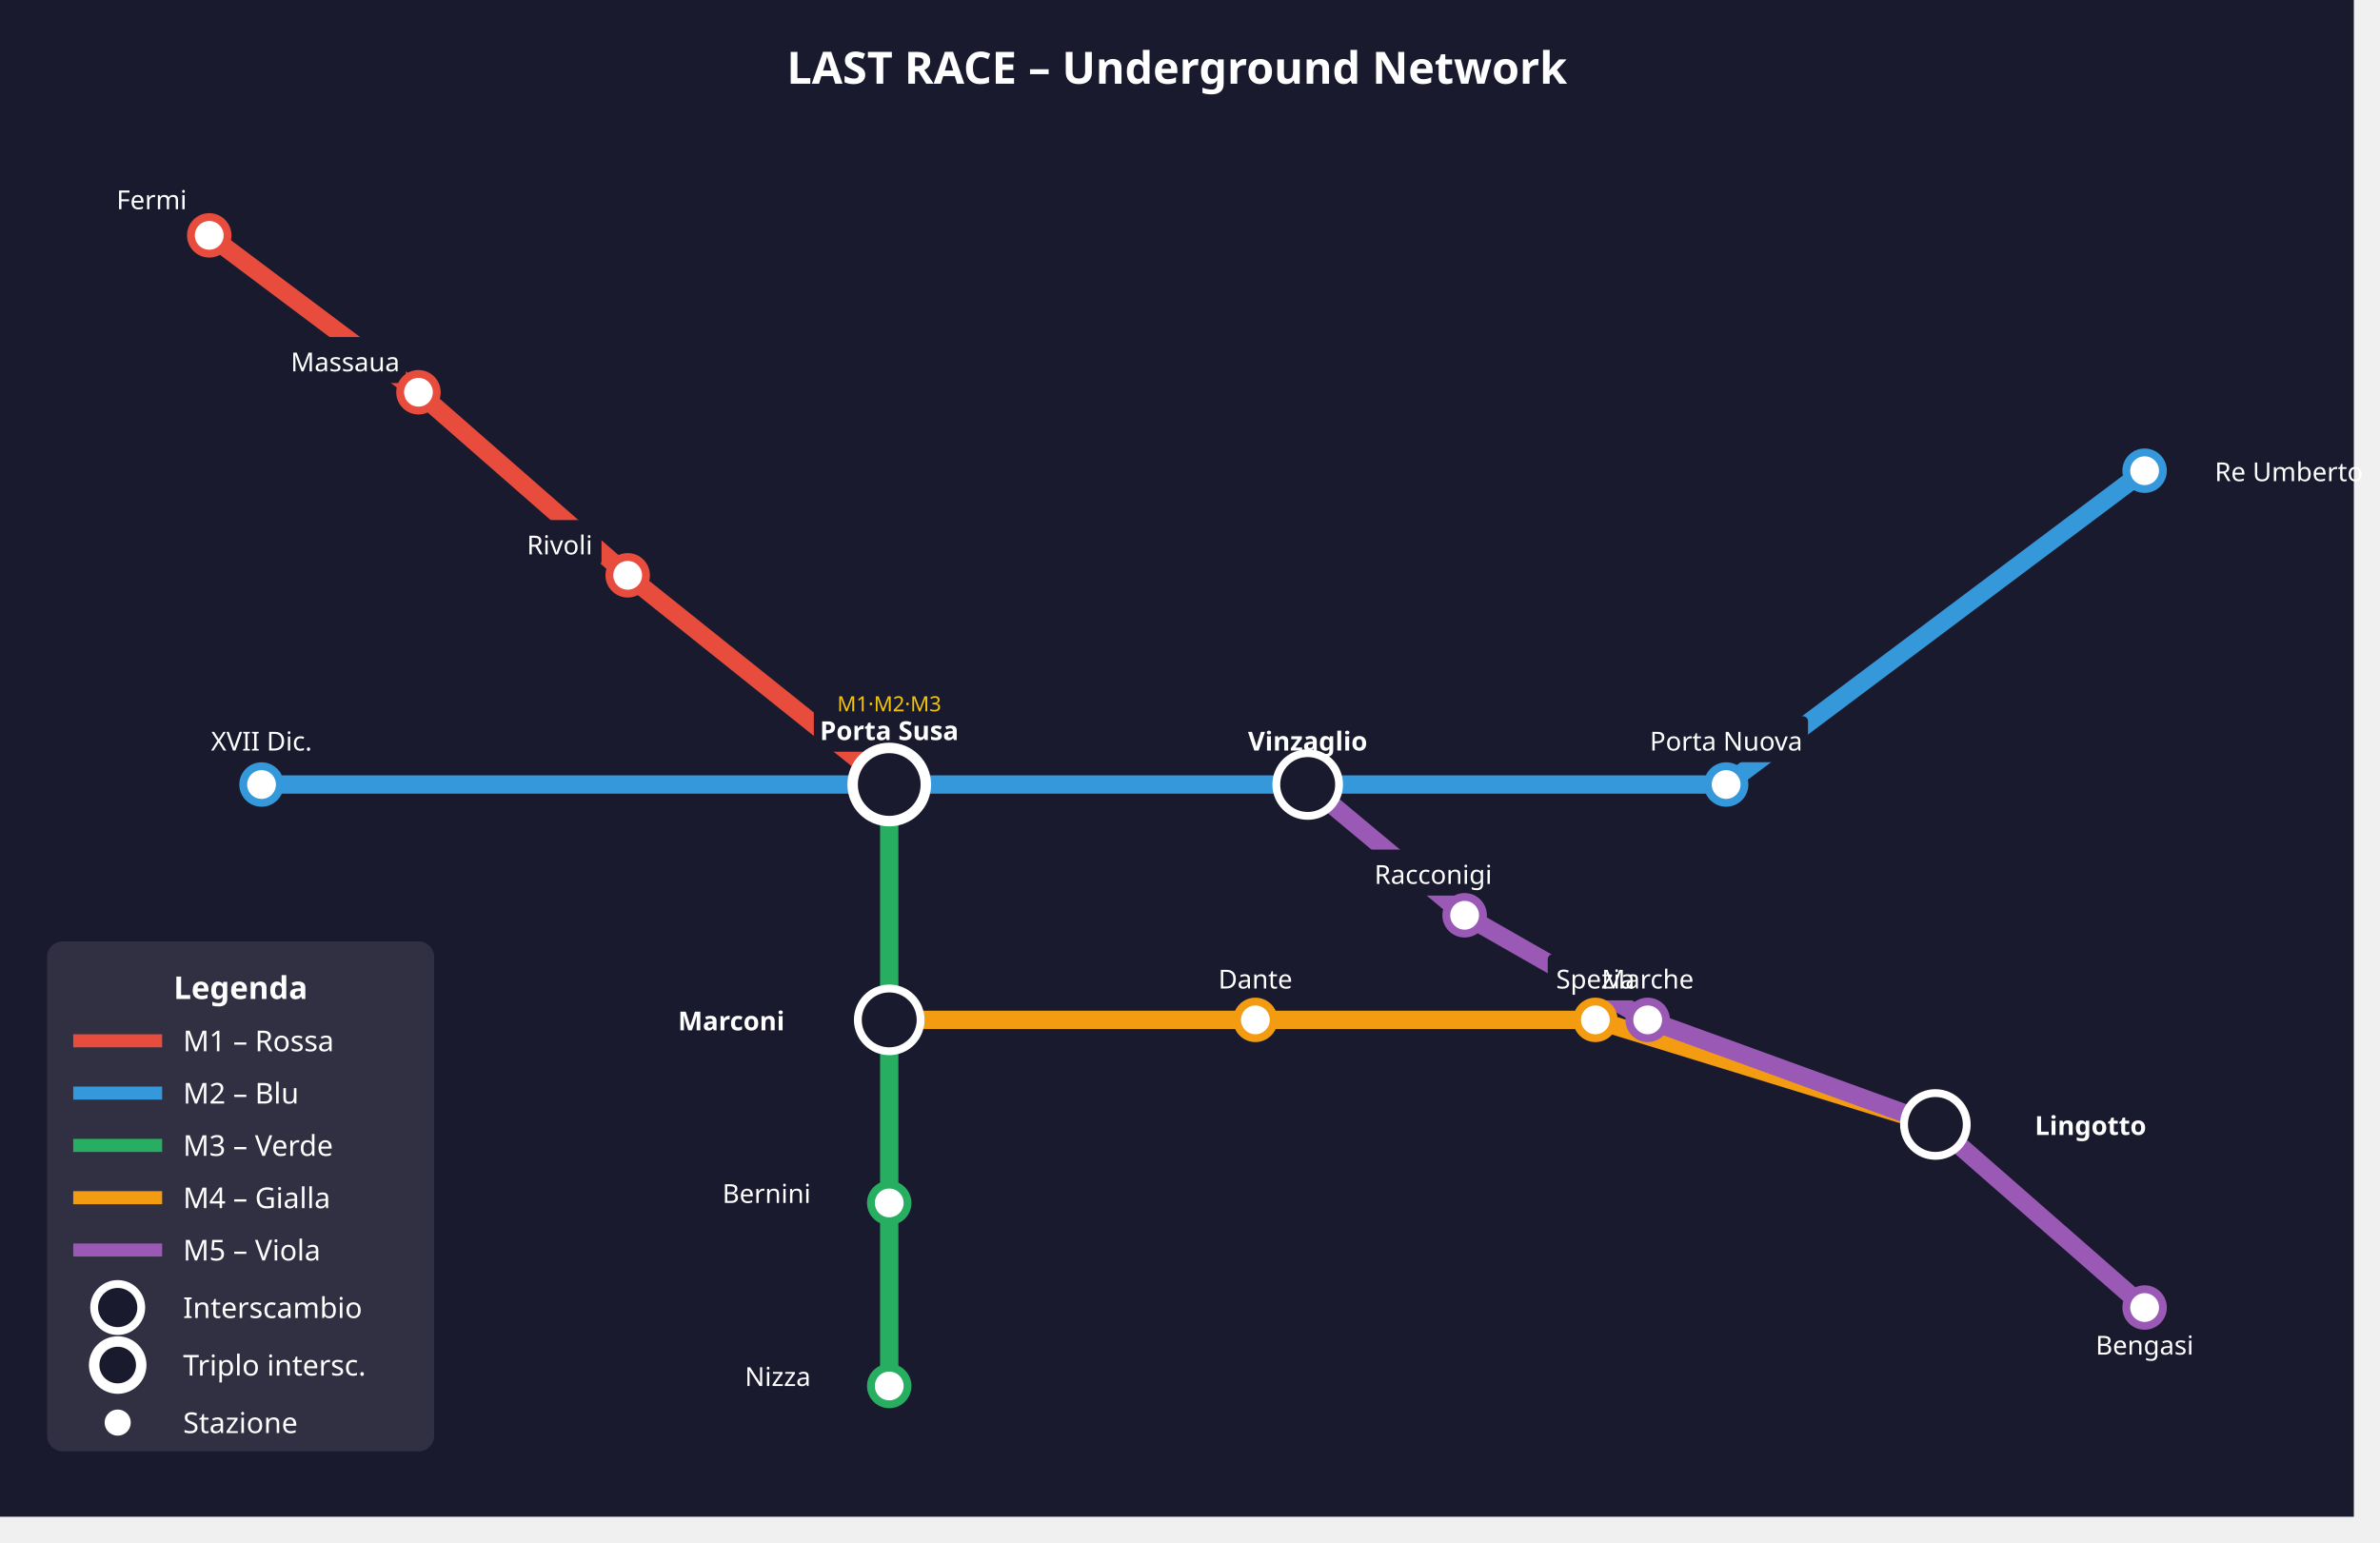
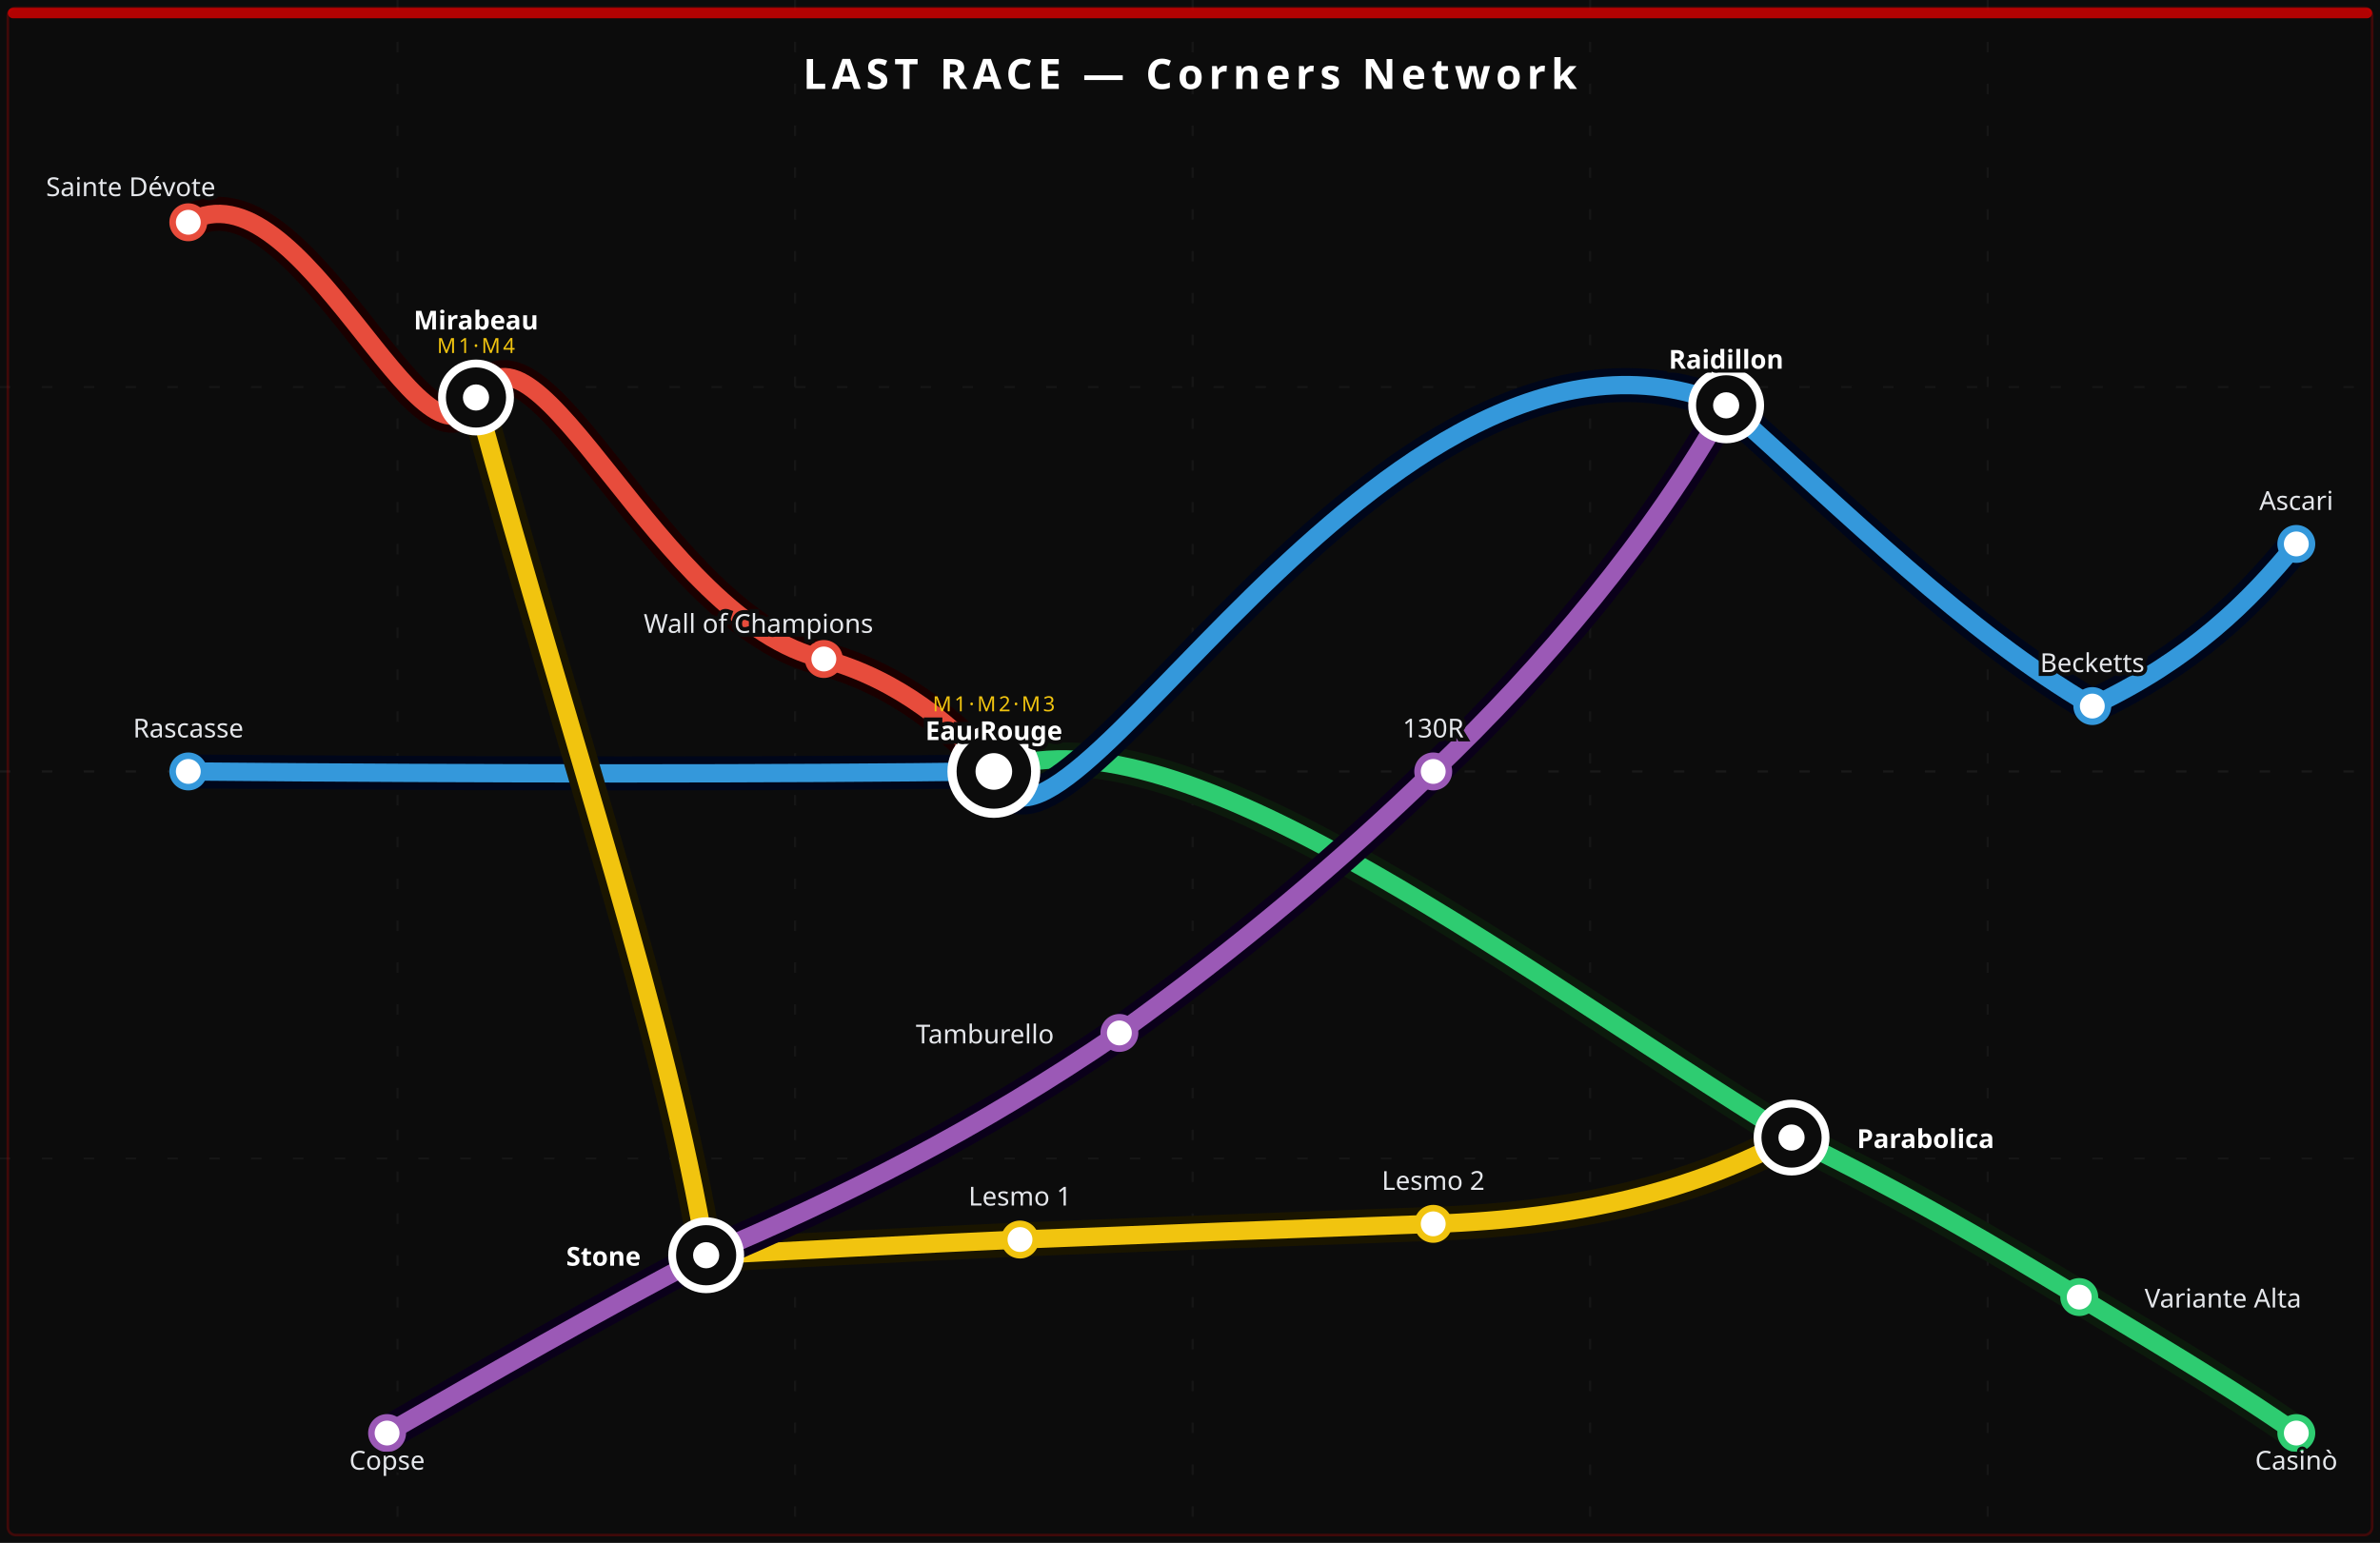
- <svg xmlns="http://www.w3.org/2000/svg" viewBox="0 0 910 590" font-family="system-ui, sans-serif" style="">
-   <defs>
-     <mask id="imagine-text-gaps-np3ina" maskUnits="userSpaceOnUse">
-       <rect x="0" y="0" width="910" height="590" fill="white" />
-       <rect x="302.435" y="11.453" width="296.751" height="26.256" fill="black" rx="2" />
-       <rect x="41.693" y="66.872" width="32.654" height="17.601" fill="black" rx="2" />
-       <rect x="108.815" y="128.872" width="46.369" height="17.601" fill="black" rx="2" />
-       <rect x="198.06" y="198.872" width="31.927" height="17.601" fill="black" rx="2" />
-       <rect x="76.584" y="273.872" width="45.901" height="17.601" fill="black" rx="2" />
-       <rect x="842.81" y="170.872" width="61.252" height="17.601" fill="black" rx="2" />
-       <rect x="275.417" y="446.872" width="38.625" height="17.601" fill="black" rx="2" />
-       <rect x="281.986" y="516.872" width="32.014" height="17.601" fill="black" rx="2" />
-       <rect x="462.814" y="364.872" width="35.31" height="17.601" fill="black" rx="2" />
-       <rect x="591.781" y="364.872" width="36.439" height="17.601" fill="black" rx="2" />
-       <rect x="522.739" y="324.872" width="50.572" height="17.601" fill="black" rx="2" />
-       <rect x="609.482" y="364.872" width="41.979" height="17.601" fill="black" rx="2" />
-       <rect x="798.883" y="504.872" width="42.284" height="17.601" fill="black" rx="2" />
-       <rect x="311.174" y="269.872" width="58.452" height="17.601" fill="black" rx="2" />
-       <rect x="317.018" y="261.345" width="46.59" height="15.128" fill="black" rx="2" />
-       <rect x="472.923" y="273.872" width="52.991" height="17.601" fill="black" rx="2" />
-       <rect x="628.691" y="273.872" width="62.617" height="17.601" fill="black" rx="2" />
-       <rect x="257.322" y="380.872" width="47.53" height="17.601" fill="black" rx="2" />
-       <rect x="774" y="420.872" width="48.203" height="17.601" fill="black" rx="2" />
-       <rect x="64.159" y="367.635" width="56.635" height="18.838" fill="black" rx="2" />
-       <rect x="66" y="387.635" width="63.518" height="18.838" fill="black" rx="2" />
-       <rect x="66" y="407.635" width="50.504" height="18.838" fill="black" rx="2" />
-       <rect x="66" y="427.635" width="63.669" height="18.838" fill="black" rx="2" />
-       <rect x="66" y="447.635" width="62.617" height="18.838" fill="black" rx="2" />
-       <rect x="66" y="467.635" width="60.089" height="18.838" fill="black" rx="2" />
-       <rect x="66" y="489.635" width="71.786" height="18.838" fill="black" rx="2" />
-       <rect x="64.764" y="511.635" width="73.492" height="18.838" fill="black" rx="2" />
-       <rect x="66" y="533.635" width="49.279" height="18.838" fill="black" rx="2" />
-     </mask>
-   </defs>
-   <rect width="900" height="580" fill="#1a1a2e" style="fill:rgb(26, 26, 46);stroke:none;color:rgb(0, 0, 0);stroke-width:1px;stroke-linecap:butt;stroke-linejoin:miter;opacity:1;font-family:system-ui, sans-serif;font-size:16px;font-weight:400;text-anchor:start;dominant-baseline:auto" />
-   <text x="450" y="32" text-anchor="middle" fill="white" font-size="17" font-weight="700" style="fill:rgb(255, 255, 255);stroke:none;color:rgb(0, 0, 0);stroke-width:1px;stroke-linecap:butt;stroke-linejoin:miter;opacity:1;font-family:system-ui, sans-serif;font-size:17px;font-weight:700;text-anchor:middle;dominant-baseline:auto">LAST RACE – Underground Network</text>
-   <polyline points="80,90 160,150 240,220 340,300" fill="none" stroke="#e74c3c" stroke-width="7" stroke-linecap="round" stroke-linejoin="round" mask="url(#imagine-text-gaps-np3ina)" style="fill:none;stroke:rgb(231, 76, 60);color:rgb(0, 0, 0);stroke-width:7px;stroke-linecap:round;stroke-linejoin:round;opacity:1;font-family:system-ui, sans-serif;font-size:16px;font-weight:400;text-anchor:start;dominant-baseline:auto" />
-   <polyline points="100,300 340,300 500,300 660,300 820,180" fill="none" stroke="#3498db" stroke-width="7" stroke-linecap="round" stroke-linejoin="round" mask="url(#imagine-text-gaps-np3ina)" style="fill:none;stroke:rgb(52, 152, 219);color:rgb(0, 0, 0);stroke-width:7px;stroke-linecap:round;stroke-linejoin:round;opacity:1;font-family:system-ui, sans-serif;font-size:16px;font-weight:400;text-anchor:start;dominant-baseline:auto" />
-   <polyline points="340,300 340,390 340,460 340,530" fill="none" stroke="#27ae60" stroke-width="7" stroke-linecap="round" stroke-linejoin="round" style="fill:none;stroke:rgb(39, 174, 96);color:rgb(0, 0, 0);stroke-width:7px;stroke-linecap:round;stroke-linejoin:round;opacity:1;font-family:system-ui, sans-serif;font-size:16px;font-weight:400;text-anchor:start;dominant-baseline:auto" />
-   <polyline points="340,390 480,390 610,390 740,430" fill="none" stroke="#f39c12" stroke-width="7" stroke-linecap="round" stroke-linejoin="round" style="fill:none;stroke:rgb(243, 156, 18);color:rgb(0, 0, 0);stroke-width:7px;stroke-linecap:round;stroke-linejoin:round;opacity:1;font-family:system-ui, sans-serif;font-size:16px;font-weight:400;text-anchor:start;dominant-baseline:auto" />
-   <polyline points="500,300 560,350 630,390 740,430 820,500" fill="none" stroke="#9b59b6" stroke-width="7" stroke-linecap="round" stroke-linejoin="round" mask="url(#imagine-text-gaps-np3ina)" style="fill:none;stroke:rgb(155, 89, 182);color:rgb(0, 0, 0);stroke-width:7px;stroke-linecap:round;stroke-linejoin:round;opacity:1;font-family:system-ui, sans-serif;font-size:16px;font-weight:400;text-anchor:start;dominant-baseline:auto" />
-   <circle cx="80" cy="90" r="7" fill="white" stroke="#e74c3c" stroke-width="3" style="fill:rgb(255, 255, 255);stroke:rgb(231, 76, 60);color:rgb(0, 0, 0);stroke-width:3px;stroke-linecap:butt;stroke-linejoin:miter;opacity:1;font-family:system-ui, sans-serif;font-size:16px;font-weight:400;text-anchor:start;dominant-baseline:auto" />
-   <text x="58" y="80" text-anchor="middle" fill="white" font-size="10" style="fill:rgb(255, 255, 255);stroke:none;color:rgb(0, 0, 0);stroke-width:1px;stroke-linecap:butt;stroke-linejoin:miter;opacity:1;font-family:system-ui, sans-serif;font-size:10px;font-weight:400;text-anchor:middle;dominant-baseline:auto">Fermi</text>
-   <circle cx="160" cy="150" r="7" fill="white" stroke="#e74c3c" stroke-width="3" style="fill:rgb(255, 255, 255);stroke:rgb(231, 76, 60);color:rgb(0, 0, 0);stroke-width:3px;stroke-linecap:butt;stroke-linejoin:miter;opacity:1;font-family:system-ui, sans-serif;font-size:16px;font-weight:400;text-anchor:start;dominant-baseline:auto" />
-   <text x="132" y="142" text-anchor="middle" fill="white" font-size="10" style="fill:rgb(255, 255, 255);stroke:none;color:rgb(0, 0, 0);stroke-width:1px;stroke-linecap:butt;stroke-linejoin:miter;opacity:1;font-family:system-ui, sans-serif;font-size:10px;font-weight:400;text-anchor:middle;dominant-baseline:auto">Massaua</text>
-   <circle cx="240" cy="220" r="7" fill="white" stroke="#e74c3c" stroke-width="3" style="fill:rgb(255, 255, 255);stroke:rgb(231, 76, 60);color:rgb(0, 0, 0);stroke-width:3px;stroke-linecap:butt;stroke-linejoin:miter;opacity:1;font-family:system-ui, sans-serif;font-size:16px;font-weight:400;text-anchor:start;dominant-baseline:auto" />
-   <text x="214" y="212" text-anchor="middle" fill="white" font-size="10" style="fill:rgb(255, 255, 255);stroke:none;color:rgb(0, 0, 0);stroke-width:1px;stroke-linecap:butt;stroke-linejoin:miter;opacity:1;font-family:system-ui, sans-serif;font-size:10px;font-weight:400;text-anchor:middle;dominant-baseline:auto">Rivoli</text>
-   <circle cx="100" cy="300" r="7" fill="white" stroke="#3498db" stroke-width="3" style="fill:rgb(255, 255, 255);stroke:rgb(52, 152, 219);color:rgb(0, 0, 0);stroke-width:3px;stroke-linecap:butt;stroke-linejoin:miter;opacity:1;font-family:system-ui, sans-serif;font-size:16px;font-weight:400;text-anchor:start;dominant-baseline:auto" />
-   <text x="100" y="287" text-anchor="middle" fill="white" font-size="10" style="fill:rgb(255, 255, 255);stroke:none;color:rgb(0, 0, 0);stroke-width:1px;stroke-linecap:butt;stroke-linejoin:miter;opacity:1;font-family:system-ui, sans-serif;font-size:10px;font-weight:400;text-anchor:middle;dominant-baseline:auto">XVII Dic.</text>
-   <circle cx="820" cy="180" r="7" fill="white" stroke="#3498db" stroke-width="3" style="fill:rgb(255, 255, 255);stroke:rgb(52, 152, 219);color:rgb(0, 0, 0);stroke-width:3px;stroke-linecap:butt;stroke-linejoin:miter;opacity:1;font-family:system-ui, sans-serif;font-size:16px;font-weight:400;text-anchor:start;dominant-baseline:auto" />
-   <text x="846.81" y="184" text-anchor="start" fill="white" font-size="10" style="fill:rgb(255, 255, 255);stroke:none;color:rgb(0, 0, 0);stroke-width:1px;stroke-linecap:butt;stroke-linejoin:miter;opacity:1;font-family:system-ui, sans-serif;font-size:10px;font-weight:400;text-anchor:start;dominant-baseline:auto">Re Umberto</text>
-   <circle cx="340" cy="460" r="7" fill="white" stroke="#27ae60" stroke-width="3" style="fill:rgb(255, 255, 255);stroke:rgb(39, 174, 96);color:rgb(0, 0, 0);stroke-width:3px;stroke-linecap:butt;stroke-linejoin:miter;opacity:1;font-family:system-ui, sans-serif;font-size:16px;font-weight:400;text-anchor:start;dominant-baseline:auto" />
-   <text x="310" y="460" text-anchor="end" fill="white" font-size="10" style="fill:rgb(255, 255, 255);stroke:none;color:rgb(0, 0, 0);stroke-width:1px;stroke-linecap:butt;stroke-linejoin:miter;opacity:1;font-family:system-ui, sans-serif;font-size:10px;font-weight:400;text-anchor:end;dominant-baseline:auto">Bernini</text>
-   <circle cx="340" cy="530" r="7" fill="white" stroke="#27ae60" stroke-width="3" style="fill:rgb(255, 255, 255);stroke:rgb(39, 174, 96);color:rgb(0, 0, 0);stroke-width:3px;stroke-linecap:butt;stroke-linejoin:miter;opacity:1;font-family:system-ui, sans-serif;font-size:16px;font-weight:400;text-anchor:start;dominant-baseline:auto" />
-   <text x="310" y="530" text-anchor="end" fill="white" font-size="10" style="fill:rgb(255, 255, 255);stroke:none;color:rgb(0, 0, 0);stroke-width:1px;stroke-linecap:butt;stroke-linejoin:miter;opacity:1;font-family:system-ui, sans-serif;font-size:10px;font-weight:400;text-anchor:end;dominant-baseline:auto">Nizza</text>
-   <circle cx="480" cy="390" r="7" fill="white" stroke="#f39c12" stroke-width="3" style="fill:rgb(255, 255, 255);stroke:rgb(243, 156, 18);color:rgb(0, 0, 0);stroke-width:3px;stroke-linecap:butt;stroke-linejoin:miter;opacity:1;font-family:system-ui, sans-serif;font-size:16px;font-weight:400;text-anchor:start;dominant-baseline:auto" />
-   <text x="480" y="378" text-anchor="middle" fill="white" font-size="10" style="fill:rgb(255, 255, 255);stroke:none;color:rgb(0, 0, 0);stroke-width:1px;stroke-linecap:butt;stroke-linejoin:miter;opacity:1;font-family:system-ui, sans-serif;font-size:10px;font-weight:400;text-anchor:middle;dominant-baseline:auto">Dante</text>
-   <circle cx="610" cy="390" r="7" fill="white" stroke="#f39c12" stroke-width="3" style="fill:rgb(255, 255, 255);stroke:rgb(243, 156, 18);color:rgb(0, 0, 0);stroke-width:3px;stroke-linecap:butt;stroke-linejoin:miter;opacity:1;font-family:system-ui, sans-serif;font-size:16px;font-weight:400;text-anchor:start;dominant-baseline:auto" />
-   <text x="610" y="378" text-anchor="middle" fill="white" font-size="10" style="fill:rgb(255, 255, 255);stroke:none;color:rgb(0, 0, 0);stroke-width:1px;stroke-linecap:butt;stroke-linejoin:miter;opacity:1;font-family:system-ui, sans-serif;font-size:10px;font-weight:400;text-anchor:middle;dominant-baseline:auto">Spezia</text>
-   <circle cx="560" cy="350" r="7" fill="white" stroke="#9b59b6" stroke-width="3" style="fill:rgb(255, 255, 255);stroke:rgb(155, 89, 182);color:rgb(0, 0, 0);stroke-width:3px;stroke-linecap:butt;stroke-linejoin:miter;opacity:1;font-family:system-ui, sans-serif;font-size:16px;font-weight:400;text-anchor:start;dominant-baseline:auto" />
-   <text x="548" y="338" text-anchor="middle" fill="white" font-size="10" style="fill:rgb(255, 255, 255);stroke:none;color:rgb(0, 0, 0);stroke-width:1px;stroke-linecap:butt;stroke-linejoin:miter;opacity:1;font-family:system-ui, sans-serif;font-size:10px;font-weight:400;text-anchor:middle;dominant-baseline:auto">Racconigi</text>
-   <circle cx="630" cy="390" r="7" fill="white" stroke="#9b59b6" stroke-width="3" style="fill:rgb(255, 255, 255);stroke:rgb(155, 89, 182);color:rgb(0, 0, 0);stroke-width:3px;stroke-linecap:butt;stroke-linejoin:miter;opacity:1;font-family:system-ui, sans-serif;font-size:16px;font-weight:400;text-anchor:start;dominant-baseline:auto" />
-   <text x="630" y="378" text-anchor="middle" fill="white" font-size="10" style="fill:rgb(255, 255, 255);stroke:none;color:rgb(0, 0, 0);stroke-width:1px;stroke-linecap:butt;stroke-linejoin:miter;opacity:1;font-family:system-ui, sans-serif;font-size:10px;font-weight:400;text-anchor:middle;dominant-baseline:auto">Marche</text>
-   <circle cx="820" cy="500" r="7" fill="white" stroke="#9b59b6" stroke-width="3" style="fill:rgb(255, 255, 255);stroke:rgb(155, 89, 182);color:rgb(0, 0, 0);stroke-width:3px;stroke-linecap:butt;stroke-linejoin:miter;opacity:1;font-family:system-ui, sans-serif;font-size:16px;font-weight:400;text-anchor:start;dominant-baseline:auto" />
-   <text x="820" y="518" text-anchor="middle" fill="white" font-size="10" style="fill:rgb(255, 255, 255);stroke:none;color:rgb(0, 0, 0);stroke-width:1px;stroke-linecap:butt;stroke-linejoin:miter;opacity:1;font-family:system-ui, sans-serif;font-size:10px;font-weight:400;text-anchor:middle;dominant-baseline:auto">Bengasi</text>
-   <circle cx="340" cy="300" r="14" fill="#1a1a2e" stroke="white" stroke-width="4" style="fill:rgb(26, 26, 46);stroke:rgb(255, 255, 255);color:rgb(0, 0, 0);stroke-width:4px;stroke-linecap:butt;stroke-linejoin:miter;opacity:1;font-family:system-ui, sans-serif;font-size:16px;font-weight:400;text-anchor:start;dominant-baseline:auto" />
-   <text x="340" y="283" text-anchor="middle" fill="white" font-size="10" font-weight="700" style="fill:rgb(255, 255, 255);stroke:none;color:rgb(0, 0, 0);stroke-width:1px;stroke-linecap:butt;stroke-linejoin:miter;opacity:1;font-family:system-ui, sans-serif;font-size:10px;font-weight:700;text-anchor:middle;dominant-baseline:auto">Porta Susa</text>
-   <text x="340" y="272" text-anchor="middle" fill="#f1c40f" font-size="8" style="fill:rgb(241, 196, 15);stroke:none;color:rgb(0, 0, 0);stroke-width:1px;stroke-linecap:butt;stroke-linejoin:miter;opacity:1;font-family:system-ui, sans-serif;font-size:8px;font-weight:400;text-anchor:middle;dominant-baseline:auto">M1·M2·M3</text>
-   <circle cx="500" cy="300" r="12" fill="#1a1a2e" stroke="white" stroke-width="3" style="fill:rgb(26, 26, 46);stroke:rgb(255, 255, 255);color:rgb(0, 0, 0);stroke-width:3px;stroke-linecap:butt;stroke-linejoin:miter;opacity:1;font-family:system-ui, sans-serif;font-size:16px;font-weight:400;text-anchor:start;dominant-baseline:auto" />
-   <text x="500" y="287" text-anchor="middle" fill="white" font-size="10" font-weight="700" style="fill:rgb(255, 255, 255);stroke:none;color:rgb(0, 0, 0);stroke-width:1px;stroke-linecap:butt;stroke-linejoin:miter;opacity:1;font-family:system-ui, sans-serif;font-size:10px;font-weight:700;text-anchor:middle;dominant-baseline:auto">Vinzaglio</text>
-   <circle cx="660" cy="300" r="7" fill="white" stroke="#3498db" stroke-width="3" style="fill:rgb(255, 255, 255);stroke:rgb(52, 152, 219);color:rgb(0, 0, 0);stroke-width:3px;stroke-linecap:butt;stroke-linejoin:miter;opacity:1;font-family:system-ui, sans-serif;font-size:16px;font-weight:400;text-anchor:start;dominant-baseline:auto" />
-   <text x="660" y="287" text-anchor="middle" fill="white" font-size="10" style="fill:rgb(255, 255, 255);stroke:none;color:rgb(0, 0, 0);stroke-width:1px;stroke-linecap:butt;stroke-linejoin:miter;opacity:1;font-family:system-ui, sans-serif;font-size:10px;font-weight:400;text-anchor:middle;dominant-baseline:auto">Porta Nuova</text>
-   <circle cx="340" cy="390" r="12" fill="#1a1a2e" stroke="white" stroke-width="3" style="fill:rgb(26, 26, 46);stroke:rgb(255, 255, 255);color:rgb(0, 0, 0);stroke-width:3px;stroke-linecap:butt;stroke-linejoin:miter;opacity:1;font-family:system-ui, sans-serif;font-size:16px;font-weight:400;text-anchor:start;dominant-baseline:auto" />
-   <text x="300" y="394" text-anchor="end" fill="white" font-size="10" font-weight="700" style="fill:rgb(255, 255, 255);stroke:none;color:rgb(0, 0, 0);stroke-width:1px;stroke-linecap:butt;stroke-linejoin:miter;opacity:1;font-family:system-ui, sans-serif;font-size:10px;font-weight:700;text-anchor:end;dominant-baseline:auto">Marconi</text>
-   <circle cx="740" cy="430" r="12" fill="#1a1a2e" stroke="white" stroke-width="3" style="fill:rgb(26, 26, 46);stroke:rgb(255, 255, 255);color:rgb(0, 0, 0);stroke-width:3px;stroke-linecap:butt;stroke-linejoin:miter;opacity:1;font-family:system-ui, sans-serif;font-size:16px;font-weight:400;text-anchor:start;dominant-baseline:auto" />
-   <text x="778" y="434" text-anchor="start" fill="white" font-size="10" font-weight="700" style="fill:rgb(255, 255, 255);stroke:none;color:rgb(0, 0, 0);stroke-width:1px;stroke-linecap:butt;stroke-linejoin:miter;opacity:1;font-family:system-ui, sans-serif;font-size:10px;font-weight:700;text-anchor:start;dominant-baseline:auto">Lingotto</text>
-   <rect x="18" y="360" width="148" height="195" rx="6" fill="#ffffff18" style="fill:rgba(255, 255, 255, 0.094);stroke:none;color:rgb(0, 0, 0);stroke-width:1px;stroke-linecap:butt;stroke-linejoin:miter;opacity:1;font-family:system-ui, sans-serif;font-size:16px;font-weight:400;text-anchor:start;dominant-baseline:auto" />
-   <text x="92" y="382" text-anchor="middle" fill="white" font-size="12" font-weight="700" style="fill:rgb(255, 255, 255);stroke:none;color:rgb(0, 0, 0);stroke-width:1px;stroke-linecap:butt;stroke-linejoin:miter;opacity:1;font-family:system-ui, sans-serif;font-size:12px;font-weight:700;text-anchor:middle;dominant-baseline:auto">Legenda</text>
-   <line x1="28" y1="398" x2="62" y2="398" stroke="#e74c3c" stroke-width="5" style="fill:rgb(0, 0, 0);stroke:rgb(231, 76, 60);color:rgb(0, 0, 0);stroke-width:5px;stroke-linecap:butt;stroke-linejoin:miter;opacity:1;font-family:system-ui, sans-serif;font-size:16px;font-weight:400;text-anchor:start;dominant-baseline:auto" />
-   <text x="70" y="402" fill="white" font-size="11" style="fill:rgb(255, 255, 255);stroke:none;color:rgb(0, 0, 0);stroke-width:1px;stroke-linecap:butt;stroke-linejoin:miter;opacity:1;font-family:system-ui, sans-serif;font-size:11px;font-weight:400;text-anchor:start;dominant-baseline:auto">M1 – Rossa</text>
-   <line x1="28" y1="418" x2="62" y2="418" stroke="#3498db" stroke-width="5" style="fill:rgb(0, 0, 0);stroke:rgb(52, 152, 219);color:rgb(0, 0, 0);stroke-width:5px;stroke-linecap:butt;stroke-linejoin:miter;opacity:1;font-family:system-ui, sans-serif;font-size:16px;font-weight:400;text-anchor:start;dominant-baseline:auto" />
-   <text x="70" y="422" fill="white" font-size="11" style="fill:rgb(255, 255, 255);stroke:none;color:rgb(0, 0, 0);stroke-width:1px;stroke-linecap:butt;stroke-linejoin:miter;opacity:1;font-family:system-ui, sans-serif;font-size:11px;font-weight:400;text-anchor:start;dominant-baseline:auto">M2 – Blu</text>
-   <line x1="28" y1="438" x2="62" y2="438" stroke="#27ae60" stroke-width="5" style="fill:rgb(0, 0, 0);stroke:rgb(39, 174, 96);color:rgb(0, 0, 0);stroke-width:5px;stroke-linecap:butt;stroke-linejoin:miter;opacity:1;font-family:system-ui, sans-serif;font-size:16px;font-weight:400;text-anchor:start;dominant-baseline:auto" />
-   <text x="70" y="442" fill="white" font-size="11" style="fill:rgb(255, 255, 255);stroke:none;color:rgb(0, 0, 0);stroke-width:1px;stroke-linecap:butt;stroke-linejoin:miter;opacity:1;font-family:system-ui, sans-serif;font-size:11px;font-weight:400;text-anchor:start;dominant-baseline:auto">M3 – Verde</text>
-   <line x1="28" y1="458" x2="62" y2="458" stroke="#f39c12" stroke-width="5" style="fill:rgb(0, 0, 0);stroke:rgb(243, 156, 18);color:rgb(0, 0, 0);stroke-width:5px;stroke-linecap:butt;stroke-linejoin:miter;opacity:1;font-family:system-ui, sans-serif;font-size:16px;font-weight:400;text-anchor:start;dominant-baseline:auto" />
-   <text x="70" y="462" fill="white" font-size="11" style="fill:rgb(255, 255, 255);stroke:none;color:rgb(0, 0, 0);stroke-width:1px;stroke-linecap:butt;stroke-linejoin:miter;opacity:1;font-family:system-ui, sans-serif;font-size:11px;font-weight:400;text-anchor:start;dominant-baseline:auto">M4 – Gialla</text>
-   <line x1="28" y1="478" x2="62" y2="478" stroke="#9b59b6" stroke-width="5" style="fill:rgb(0, 0, 0);stroke:rgb(155, 89, 182);color:rgb(0, 0, 0);stroke-width:5px;stroke-linecap:butt;stroke-linejoin:miter;opacity:1;font-family:system-ui, sans-serif;font-size:16px;font-weight:400;text-anchor:start;dominant-baseline:auto" />
-   <text x="70" y="482" fill="white" font-size="11" style="fill:rgb(255, 255, 255);stroke:none;color:rgb(0, 0, 0);stroke-width:1px;stroke-linecap:butt;stroke-linejoin:miter;opacity:1;font-family:system-ui, sans-serif;font-size:11px;font-weight:400;text-anchor:start;dominant-baseline:auto">M5 – Viola</text>
-   <circle cx="45" cy="500" r="9" fill="#1a1a2e" stroke="white" stroke-width="3" style="fill:rgb(26, 26, 46);stroke:rgb(255, 255, 255);color:rgb(0, 0, 0);stroke-width:3px;stroke-linecap:butt;stroke-linejoin:miter;opacity:1;font-family:system-ui, sans-serif;font-size:16px;font-weight:400;text-anchor:start;dominant-baseline:auto" />
-   <text x="70" y="504" fill="white" font-size="11" style="fill:rgb(255, 255, 255);stroke:none;color:rgb(0, 0, 0);stroke-width:1px;stroke-linecap:butt;stroke-linejoin:miter;opacity:1;font-family:system-ui, sans-serif;font-size:11px;font-weight:400;text-anchor:start;dominant-baseline:auto">Interscambio</text>
-   <circle cx="45" cy="522" r="9" fill="#1a1a2e" stroke="white" stroke-width="4" style="fill:rgb(26, 26, 46);stroke:rgb(255, 255, 255);color:rgb(0, 0, 0);stroke-width:4px;stroke-linecap:butt;stroke-linejoin:miter;opacity:1;font-family:system-ui, sans-serif;font-size:16px;font-weight:400;text-anchor:start;dominant-baseline:auto" />
-   <text x="70" y="526" fill="white" font-size="11" style="fill:rgb(255, 255, 255);stroke:none;color:rgb(0, 0, 0);stroke-width:1px;stroke-linecap:butt;stroke-linejoin:miter;opacity:1;font-family:system-ui, sans-serif;font-size:11px;font-weight:400;text-anchor:start;dominant-baseline:auto">Triplo intersc.</text>
-   <circle cx="45" cy="544" r="5" fill="white" style="fill:rgb(255, 255, 255);stroke:none;color:rgb(0, 0, 0);stroke-width:1px;stroke-linecap:butt;stroke-linejoin:miter;opacity:1;font-family:system-ui, sans-serif;font-size:16px;font-weight:400;text-anchor:start;dominant-baseline:auto" />
-   <text x="70" y="548" fill="white" font-size="11" style="fill:rgb(255, 255, 255);stroke:none;color:rgb(0, 0, 0);stroke-width:1px;stroke-linecap:butt;stroke-linejoin:miter;opacity:1;font-family:system-ui, sans-serif;font-size:11px;font-weight:400;text-anchor:start;dominant-baseline:auto">Stazione</text>
+ <svg xmlns="http://www.w3.org/2000/svg" viewBox="0 0 910 590" font-family="system-ui, sans-serif">
+   <rect width="910" height="590" fill="#0c0c0c" />
+   <line x1="0" y1="148" x2="910" y2="148" stroke="#161616" stroke-width="0.8" stroke-dasharray="4,12" />
+   <line x1="0" y1="295" x2="910" y2="295" stroke="#1a1a1a" stroke-width="0.8" stroke-dasharray="4,12" />
+   <line x1="0" y1="443" x2="910" y2="443" stroke="#161616" stroke-width="0.8" stroke-dasharray="4,12" />
+   <line x1="152" y1="0" x2="152" y2="590" stroke="#161616" stroke-width="0.8" stroke-dasharray="4,12" />
+   <line x1="304" y1="0" x2="304" y2="590" stroke="#161616" stroke-width="0.8" stroke-dasharray="4,12" />
+   <line x1="456" y1="0" x2="456" y2="590" stroke="#161616" stroke-width="0.8" stroke-dasharray="4,12" />
+   <line x1="608" y1="0" x2="608" y2="590" stroke="#161616" stroke-width="0.8" stroke-dasharray="4,12" />
+   <line x1="760" y1="0" x2="760" y2="590" stroke="#161616" stroke-width="0.8" stroke-dasharray="4,12" />
+   <rect x="3" y="3" width="904" height="4" fill="#dc0000" opacity="0.8" rx="2" />
+   <rect x="3" y="3" width="904" height="584" fill="none" stroke="#dc0000" stroke-width="1" stroke-opacity="0.25" rx="3" />
+   <text x="455" y="34" text-anchor="middle" fill="white" font-size="16" font-weight="700" letter-spacing="2">LAST RACE — Corners Network</text>
+   <path d="M 380,295            C 448,268 572,365 685,435            C 732,458 762,476 795,496            C 835,520 858,534 878,548" fill="none" stroke="#0c1a0c" stroke-width="13" stroke-linecap="round" stroke-linejoin="round" />
+   <path d="M 380,295            C 448,268 572,365 685,435            C 732,458 762,476 795,496            C 835,520 858,534 878,548" fill="none" stroke="#2ecc71" stroke-width="7" stroke-linecap="round" stroke-linejoin="round" />
+   <path d="M 685,435            C 648,455 605,466 548,468            C 492,470 440,472 390,474            C 346,476 308,478 270,480" fill="none" stroke="#1a1500" stroke-width="13" stroke-linecap="round" stroke-linejoin="round" />
+   <path d="M 685,435            C 648,455 605,466 548,468            C 492,470 440,472 390,474            C 346,476 308,478 270,480" fill="none" stroke="#f1c40f" stroke-width="7" stroke-linecap="round" stroke-linejoin="round" />
+   <path d="M 72,85            C 115,60  162,190  182,152            C 205,112  252,238  315,252            C 344,260  365,278  380,295" fill="none" stroke="#1a0000" stroke-width="13" stroke-linecap="round" stroke-linejoin="round" />
+   <path d="M 72,85            C 115,60  162,190  182,152            C 205,112  252,238  315,252            C 344,260  365,278  380,295" fill="none" stroke="#e74c3c" stroke-width="7" stroke-linecap="round" stroke-linejoin="round" />
+   <path d="M 72,295            C 185,296  300,296  380,295            C 402,358  528,100  660,155            C 706,196  752,242  800,270            C 838,252  860,230  878,208" fill="none" stroke="#00061a" stroke-width="13" stroke-linecap="round" stroke-linejoin="round" />
+   <path d="M 72,295            C 185,296  300,296  380,295            C 402,358  528,100  660,155            C 706,196  752,242  800,270            C 838,252  860,230  878,208" fill="none" stroke="#3498db" stroke-width="7" stroke-linecap="round" stroke-linejoin="round" />
+   <path d="M 660,155            C 632,205  590,255  548,295            C 514,328  474,362  428,395            C 374,432  322,458  270,480            C 228,502  188,525  148,548" fill="none" stroke="#0a001a" stroke-width="13" stroke-linecap="round" stroke-linejoin="round" />
+   <path d="M 660,155            C 632,205  590,255  548,295            C 514,328  474,362  428,395            C 374,432  322,458  270,480            C 228,502  188,525  148,548" fill="none" stroke="#9b59b6" stroke-width="7" stroke-linecap="round" stroke-linejoin="round" />
+   <path d="M 270,480 C 255,390 220,290 182,152" fill="none" stroke="#1a1500" stroke-width="13" stroke-linecap="round" stroke-linejoin="round" />
+   <path d="M 270,480 C 255,390 220,290 182,152" fill="none" stroke="#f1c40f" stroke-width="7" stroke-linecap="round" stroke-linejoin="round" />
+   <circle cx="72" cy="85" r="6" fill="white" stroke="#e74c3c" stroke-width="2.5" />
+   <text x="50" y="75" text-anchor="middle" fill="#e5e7eb" font-size="10" stroke="#0c0c0c" stroke-width="3" paint-order="stroke">Sainte Dévote</text>
+   <circle cx="315" cy="252" r="6" fill="white" stroke="#e74c3c" stroke-width="2.5" />
+   <text x="290" y="242" text-anchor="middle" fill="#e5e7eb" font-size="10" stroke="#0c0c0c" stroke-width="3" paint-order="stroke">Wall of Champions</text>
+   <circle cx="72" cy="295" r="6" fill="white" stroke="#3498db" stroke-width="2.5" />
+   <text x="72" y="282" text-anchor="middle" fill="#e5e7eb" font-size="10" stroke="#0c0c0c" stroke-width="3" paint-order="stroke">Rascasse</text>
+   <circle cx="800" cy="270" r="6" fill="white" stroke="#3498db" stroke-width="2.5" />
+   <text x="800" y="257" text-anchor="middle" fill="#e5e7eb" font-size="10" stroke="#0c0c0c" stroke-width="3" paint-order="stroke">Becketts</text>
+   <circle cx="878" cy="208" r="6" fill="white" stroke="#3498db" stroke-width="2.5" />
+   <text x="878" y="195" text-anchor="middle" fill="#e5e7eb" font-size="10" stroke="#0c0c0c" stroke-width="3" paint-order="stroke">Ascari</text>
+   <circle cx="795" cy="496" r="6" fill="white" stroke="#2ecc71" stroke-width="2.5" />
+   <text x="820" y="500" text-anchor="start" fill="#e5e7eb" font-size="10" stroke="#0c0c0c" stroke-width="3" paint-order="stroke">Variante Alta</text>
+   <circle cx="878" cy="548" r="6" fill="white" stroke="#2ecc71" stroke-width="2.5" />
+   <text x="878" y="562" text-anchor="middle" fill="#e5e7eb" font-size="10" stroke="#0c0c0c" stroke-width="3" paint-order="stroke">Casinò</text>
+   <circle cx="548" cy="468" r="6" fill="white" stroke="#f1c40f" stroke-width="2.5" />
+   <text x="548" y="455" text-anchor="middle" fill="#e5e7eb" font-size="10" stroke="#0c0c0c" stroke-width="3" paint-order="stroke">Lesmo 2</text>
+   <circle cx="390" cy="474" r="6" fill="white" stroke="#f1c40f" stroke-width="2.5" />
+   <text x="390" y="461" text-anchor="middle" fill="#e5e7eb" font-size="10" stroke="#0c0c0c" stroke-width="3" paint-order="stroke">Lesmo 1</text>
+   <circle cx="548" cy="295" r="6" fill="white" stroke="#9b59b6" stroke-width="2.5" />
+   <text x="548" y="282" text-anchor="middle" fill="#e5e7eb" font-size="10" stroke="#0c0c0c" stroke-width="3" paint-order="stroke">130R</text>
+   <circle cx="428" cy="395" r="6" fill="white" stroke="#9b59b6" stroke-width="2.5" />
+   <text x="403" y="399" text-anchor="end" fill="#e5e7eb" font-size="10" stroke="#0c0c0c" stroke-width="3" paint-order="stroke">Tamburello</text>
+   <circle cx="148" cy="548" r="6" fill="white" stroke="#9b59b6" stroke-width="2.5" />
+   <text x="148" y="562" text-anchor="middle" fill="#e5e7eb" font-size="10" stroke="#0c0c0c" stroke-width="3" paint-order="stroke">Copse</text>
+   <circle cx="182" cy="152" r="13" fill="#0c0c0c" stroke="white" stroke-width="3" />
+   <circle cx="182" cy="152" r="5" fill="white" />
+   <text x="182" y="135" text-anchor="middle" fill="#f1c40f" font-size="8" letter-spacing="1">M1·M4</text>
+   <text x="182" y="126" text-anchor="middle" fill="white" font-size="10" font-weight="700" stroke="#0c0c0c" stroke-width="3" paint-order="stroke">Mirabeau</text>
+   <circle cx="380" cy="295" r="16" fill="#0c0c0c" stroke="white" stroke-width="3.5" />
+   <circle cx="380" cy="295" r="7" fill="white" />
+   <text x="380" y="272" text-anchor="middle" fill="#f1c40f" font-size="8" letter-spacing="1">M1·M2·M3</text>
+   <text x="380" y="283" text-anchor="middle" fill="white" font-size="10" font-weight="700" stroke="#0c0c0c" stroke-width="3" paint-order="stroke">Eau Rouge</text>
+   <circle cx="660" cy="155" r="13" fill="#0c0c0c" stroke="white" stroke-width="3" />
+   <circle cx="660" cy="155" r="5" fill="white" />
+   <text x="660" y="141" text-anchor="middle" fill="white" font-size="10" font-weight="700" stroke="#0c0c0c" stroke-width="3" paint-order="stroke">Raidillon</text>
+   <circle cx="685" cy="435" r="13" fill="#0c0c0c" stroke="white" stroke-width="3" />
+   <circle cx="685" cy="435" r="5" fill="white" />
+   <text x="710" y="439" text-anchor="start" fill="white" font-size="10" font-weight="700" stroke="#0c0c0c" stroke-width="3" paint-order="stroke">Parabolica</text>
+   <circle cx="270" cy="480" r="13" fill="#0c0c0c" stroke="white" stroke-width="3" />
+   <circle cx="270" cy="480" r="5" fill="white" />
+   <text x="245" y="484" text-anchor="end" fill="white" font-size="10" font-weight="700" stroke="#0c0c0c" stroke-width="3" paint-order="stroke">Stone</text>
</svg>
